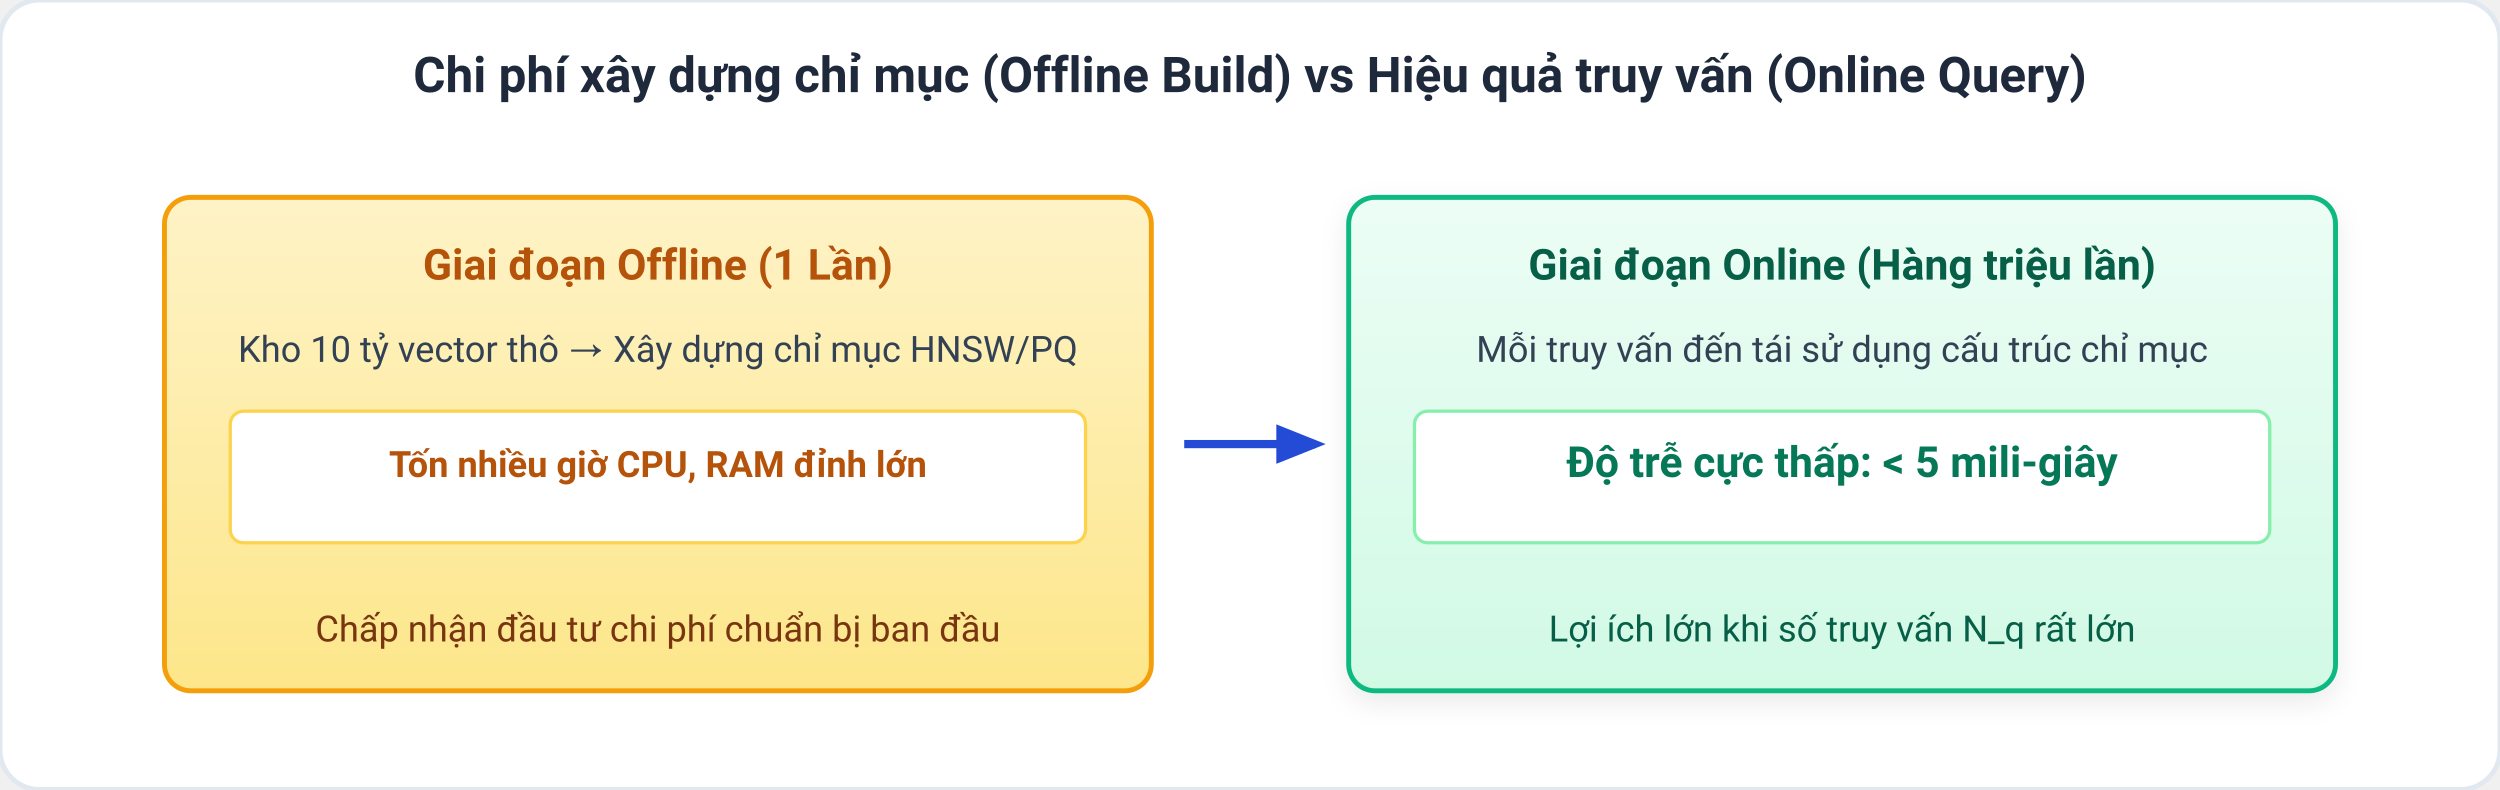
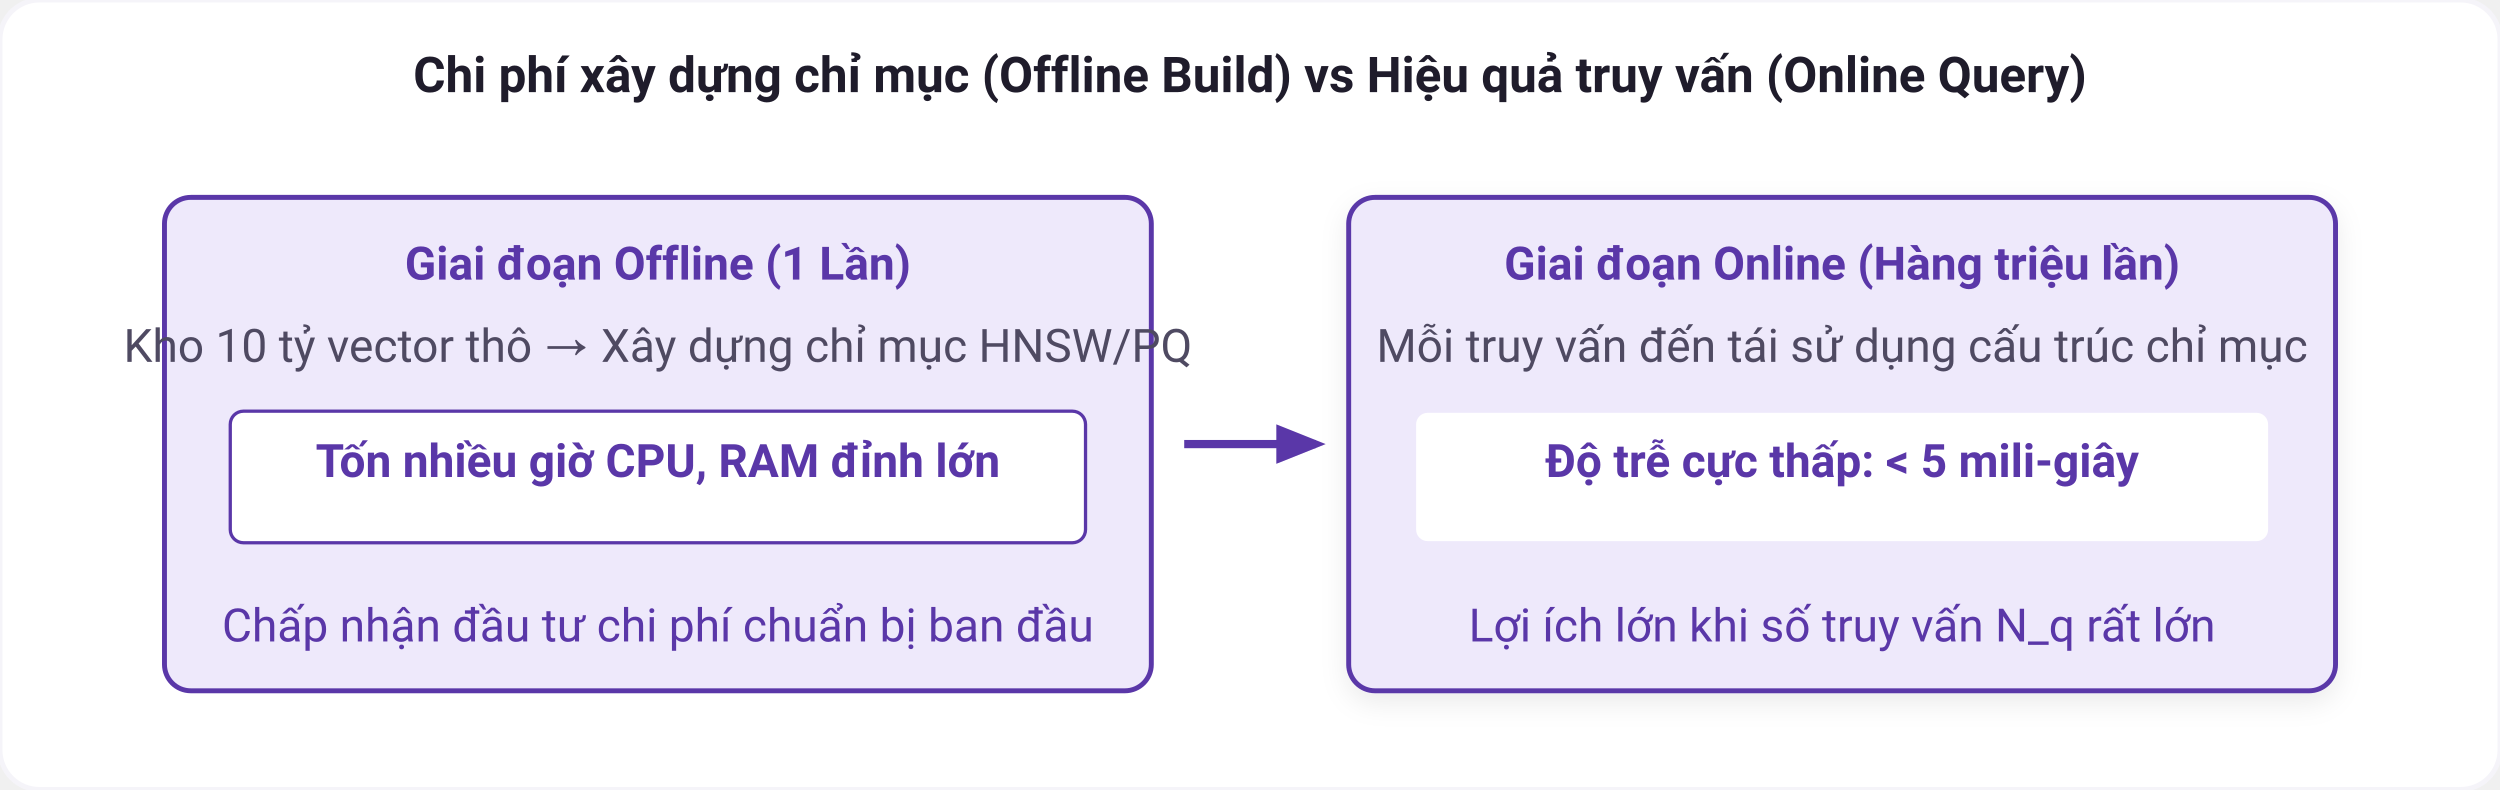
<svg xmlns="http://www.w3.org/2000/svg" viewBox="0 0 760 240" width="100%" height="auto" style="max-width: 760px; font-family: -apple-system, BlinkMacSystemFont, 'Segoe UI', Roboto, Helvetica, Arial, sans-serif;">
  <defs>
    <linearGradient id="blueGrad" x1="0%" y1="0%" x2="100%" y2="100%">
-       <stop offset="0%" stop-color="#244bd6" />
-       <stop offset="100%" stop-color="#1b3cac" />
+       <stop offset="0%" stop-color="#5a37a8" />
+       <stop offset="100%" stop-color="#5a37a8" />
    </linearGradient>
    <linearGradient id="softBlue" x1="0%" y1="0%" x2="0%" y2="100%">
-       <stop offset="0%" stop-color="#edf2fe" />
-       <stop offset="100%" stop-color="#e2ebfd" />
+       <stop offset="0%" stop-color="#f5f4f9" />
+       <stop offset="100%" stop-color="#eee9fb" />
    </linearGradient>
    <linearGradient id="softAmber" x1="0%" y1="0%" x2="0%" y2="100%">
-       <stop offset="0%" stop-color="#fef3c7" />
-       <stop offset="100%" stop-color="#fde68a" />
+       <stop offset="0%" stop-color="#eee9fb" />
+       <stop offset="100%" stop-color="#eee9fb" />
    </linearGradient>
    <linearGradient id="softGreen" x1="0%" y1="0%" x2="0%" y2="100%">
-       <stop offset="0%" stop-color="#ecfdf5" />
-       <stop offset="100%" stop-color="#d1fae5" />
+       <stop offset="0%" stop-color="#f5f4f9" />
+       <stop offset="100%" stop-color="#eee9fb" />
    </linearGradient>
    <linearGradient id="softRed" x1="0%" y1="0%" x2="0%" y2="100%">
-       <stop offset="0%" stop-color="#fef2f2" />
-       <stop offset="100%" stop-color="#fee2e2" />
+       <stop offset="0%" stop-color="#f5f4f9" />
+       <stop offset="100%" stop-color="#eee9fb" />
    </linearGradient>
    <filter id="shadow" x="-5%" y="-5%" width="110%" height="115%" filterUnits="userSpaceOnUse">
-       <feDropShadow dx="0" dy="3" stdDeviation="4" flood-color="#0f172a" flood-opacity="0.08" />
+       <feDropShadow dx="0" dy="3" stdDeviation="4" flood-color="#1f1c2b" flood-opacity="0.08" />
    </filter>
    <marker id="arrow" viewBox="0 0 10 10" refX="8" refY="5" markerWidth="6" markerHeight="6" orient="auto-start-reverse">
-       <path d="M 0 1 L 10 5 L 0 9 z" fill="#244bd6" />
+       <path d="M 0 1 L 10 5 L 0 9 z" fill="#5a37a8" />
    </marker>
    <marker id="grayArrow" viewBox="0 0 10 10" refX="8" refY="5" markerWidth="6" markerHeight="6" orient="auto-start-reverse">
-       <path d="M 0 1 L 10 5 L 0 9 z" fill="#64748b" />
+       <path d="M 0 1 L 10 5 L 0 9 z" fill="#5a37a8" />
    </marker>
    <marker id="redArrow" viewBox="0 0 10 10" refX="8" refY="5" markerWidth="6" markerHeight="6" orient="auto-start-reverse">
-       <path d="M 0 1 L 10 5 L 0 9 z" fill="#ef4444" />
+       <path d="M 0 1 L 10 5 L 0 9 z" fill="#5a37a8" />
    </marker>
    <marker id="greenArrow" viewBox="0 0 10 10" refX="8" refY="5" markerWidth="6" markerHeight="6" orient="auto-start-reverse">
-       <path d="M 0 1 L 10 5 L 0 9 z" fill="#10b981" />
+       <path d="M 0 1 L 10 5 L 0 9 z" fill="#5a37a8" />
    </marker>
  </defs>
-   <rect width="760" height="240" rx="12" fill="#ffffff" stroke="#e2e8f0" stroke-width="1.5" />
-   <text x="380" y="28" font-size="15" font-weight="700" fill="#1e293b" text-anchor="middle">Chi phí xây dựng chỉ mục (Offline Build) vs Hiệu quả truy vấn (Online Query)</text>
-   <rect x="50" y="60" width="300" height="150" rx="8" fill="url(#softAmber)" stroke="#f59e0b" stroke-width="1.5" />
-   <text x="200" y="85" font-size="13" font-weight="700" fill="#b45309" text-anchor="middle">Giai đoạn Offline (1 Lần)</text>
-   <text x="200" y="110" font-size="11" fill="#334155" text-anchor="middle">Kho 10 tỷ vector thô → Xây dựng chỉ mục HNSW/PQ</text>
-   <rect x="70" y="125" width="260" height="40" rx="4" fill="#ffffff" stroke="#fcd34d" />
-   <text x="200" y="145" font-size="11" font-weight="700" fill="#b45309" text-anchor="middle">Tốn nhiều giờ CPU, RAM đỉnh lớn</text>
-   <text x="200" y="195" font-size="11" fill="#78350f" text-anchor="middle">Chấp nhận đầu tư chi phí chuẩn bị ban đầu</text>
-   <path d="M 360 135 L 400 135" stroke="#244bd6" stroke-width="2.5" marker-end="url(#arrow)" />
-   <rect x="410" y="60" width="300" height="150" rx="8" fill="url(#softGreen)" stroke="#10b981" stroke-width="1.5" filter="url(#shadow)" />
-   <text x="560" y="85" font-size="13" font-weight="700" fill="#065f46" text-anchor="middle">Giai đoạn Online (Hàng triệu lần)</text>
-   <text x="560" y="110" font-size="11" fill="#334155" text-anchor="middle">Mỗi truy vấn đến tái sử dụng cấu trúc chỉ mục</text>
-   <rect x="430" y="125" width="260" height="40" rx="4" fill="#ffffff" stroke="#86efac" />
-   <text x="560" y="145" font-size="13" font-weight="700" fill="#047857" text-anchor="middle">Độ trễ cực thấp: &lt; 5 mili-giây</text>
-   <text x="560" y="195" font-size="11" fill="#065f46" text-anchor="middle">Lợi ích lớn khi số truy vấn N_q rất lớn</text>
+   <rect width="760" height="240" rx="12" fill="#ffffff" stroke="#f5f4f9" stroke-width="1.5" />
+   <text x="380" y="28" font-size="15" font-weight="700" fill="#1f1c2b" text-anchor="middle">Chi phí xây dựng chỉ mục (Offline Build) vs Hiệu quả truy vấn (Online Query)</text>
+   <rect x="50" y="60" width="300" height="150" rx="8" fill="#eee9fb" stroke="#5a37a8" stroke-width="1.5" />
+   <text x="200" y="85" font-size="14" font-weight="700" fill="#5a37a8" text-anchor="middle">Giai đoạn Offline (1 Lần)</text>
+   <text x="200" y="110" font-size="14" fill="#4f4a62" text-anchor="middle">Kho 10 tỷ vector thô → Xây dựng chỉ mục HNSW/PQ</text>
+   <rect x="70" y="125" width="260" height="40" rx="4" fill="#ffffff" stroke="#5a37a8" />
+   <text x="200" y="145" font-size="14" font-weight="700" fill="#5a37a8" text-anchor="middle">Tốn nhiều giờ CPU, RAM đỉnh lớn</text>
+   <text x="200" y="195" font-size="14" fill="#5a37a8" text-anchor="middle">Chấp nhận đầu tư chi phí chuẩn bị ban đầu</text>
+   <path d="M 360 135 L 400 135" stroke="#5a37a8" stroke-width="2.5" marker-end="url(#arrow)" />
+   <rect x="410" y="60" width="300" height="150" rx="8" fill="#eee9fb" stroke="#5a37a8" stroke-width="1.5" filter="url(#shadow)" />
+   <text x="560" y="85" font-size="14" font-weight="700" fill="#5a37a8" text-anchor="middle">Giai đoạn Online (Hàng triệu lần)</text>
+   <text x="560" y="110" font-size="14" fill="#4f4a62" text-anchor="middle">Mỗi truy vấn đến tái sử dụng cấu trúc chỉ mục</text>
+   <rect x="430" y="125" width="260" height="40" rx="4" fill="#ffffff" stroke="#eee9fb" />
+   <text x="560" y="145" font-size="14" font-weight="700" fill="#5a37a8" text-anchor="middle">Độ trễ cực thấp: &lt; 5 mili-giây</text>
+   <text x="560" y="195" font-size="14" fill="#5a37a8" text-anchor="middle">Lợi ích lớn khi số truy vấn N_q rất lớn</text>
</svg>
